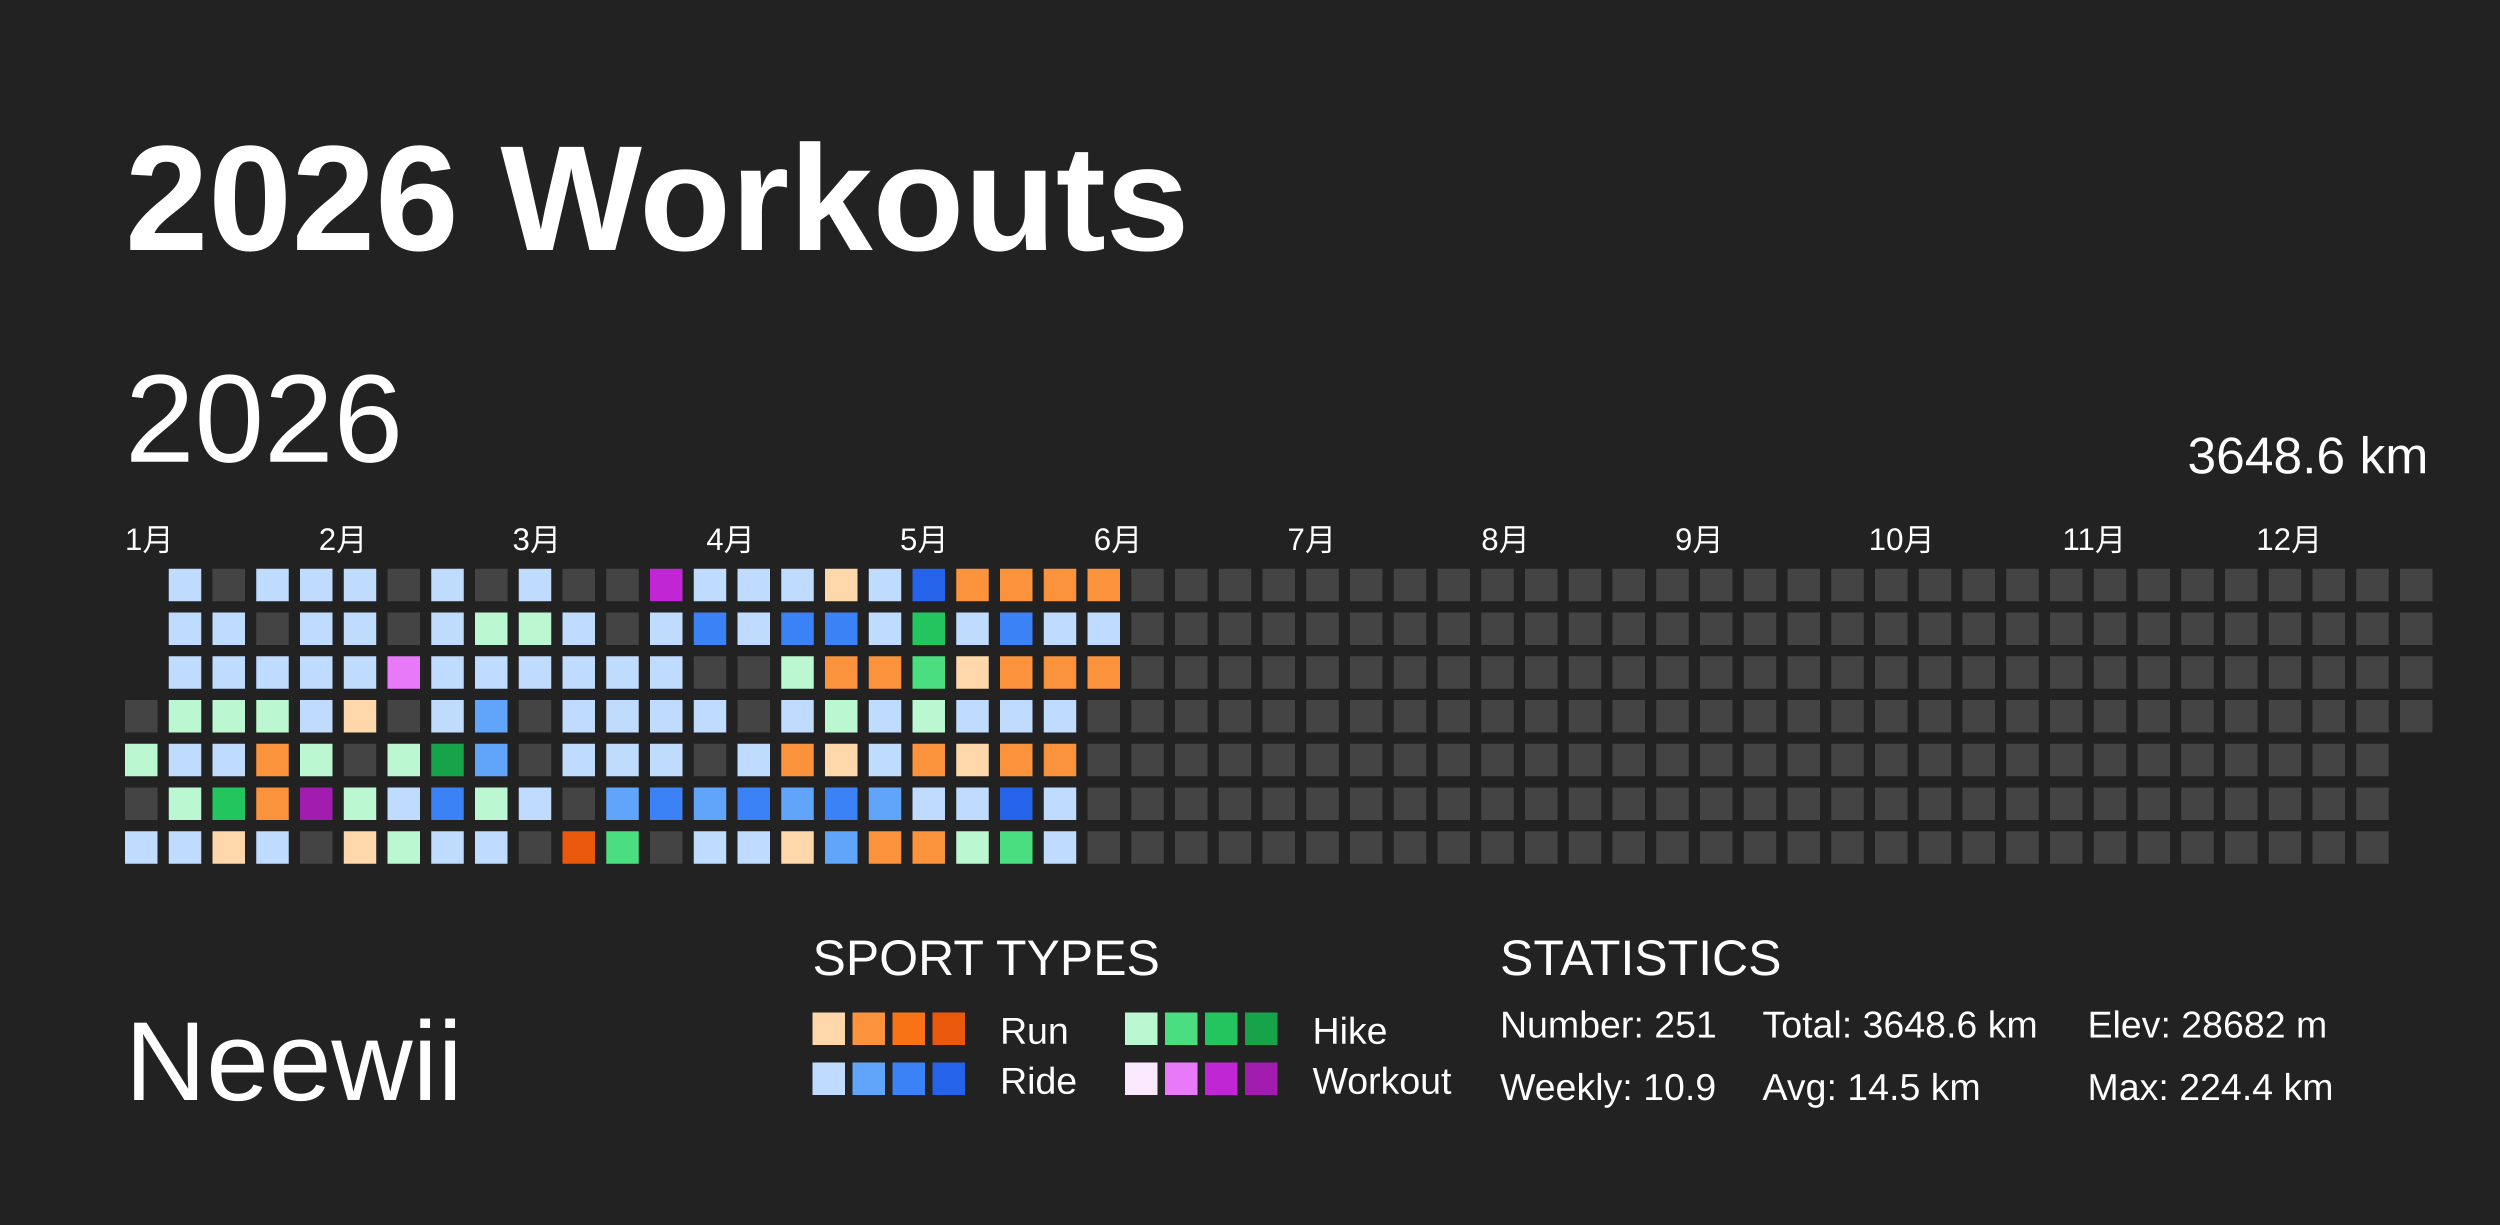
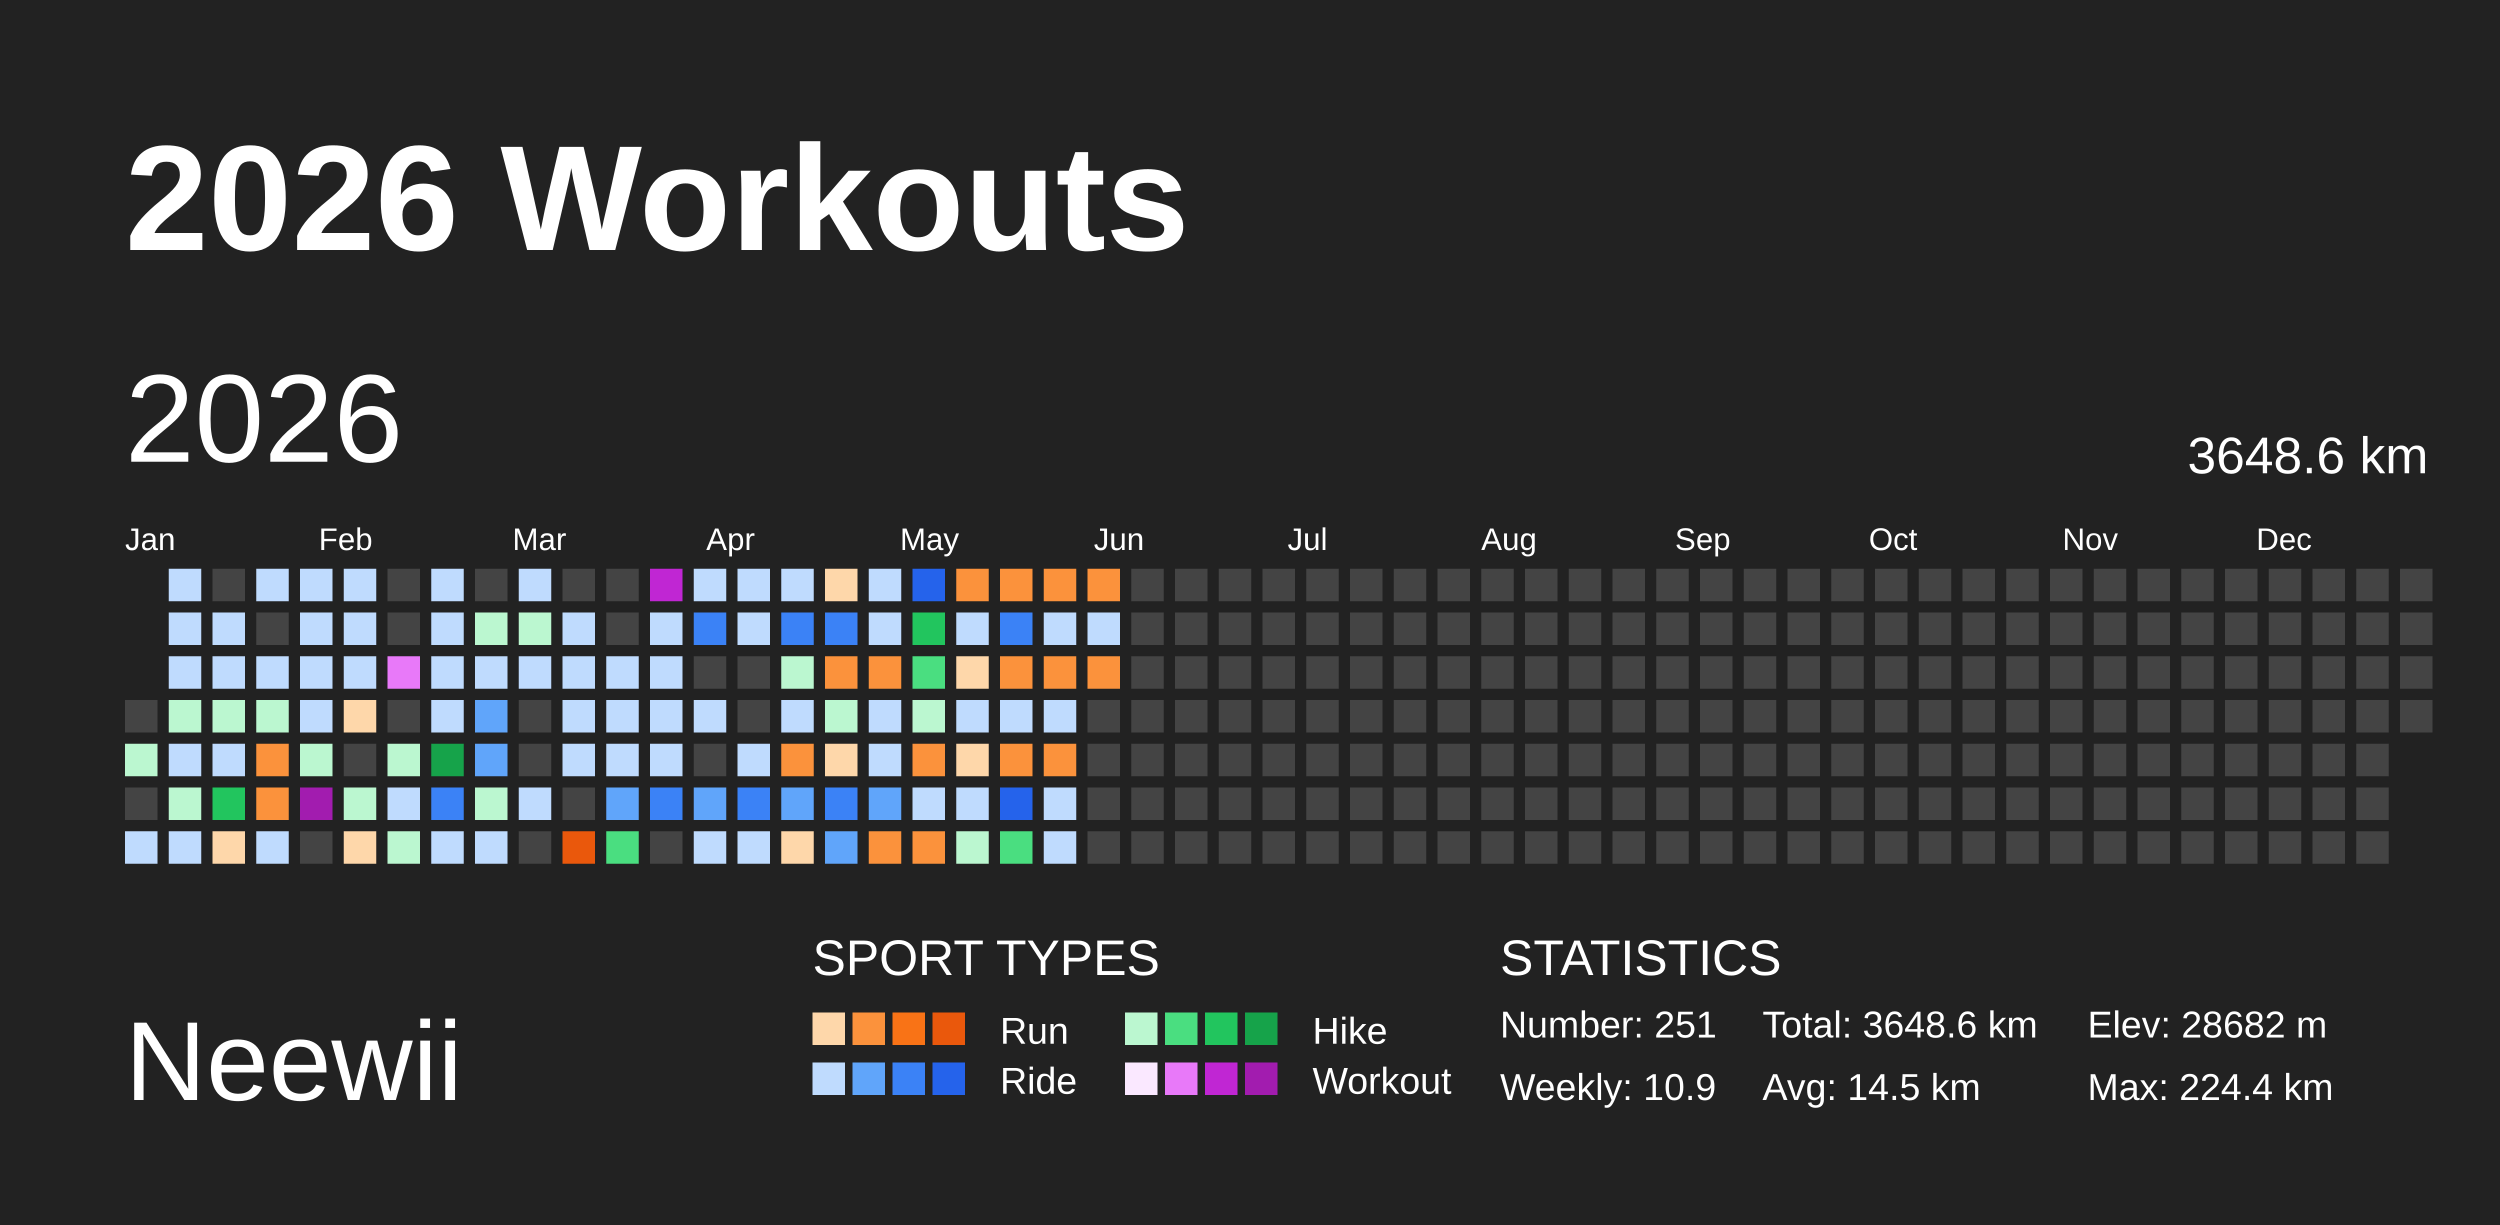
<svg xmlns="http://www.w3.org/2000/svg" baseProfile="full" height="98mm" version="1.1" viewBox="0,0,200,98" width="200mm">
  <defs />
  <rect fill="#222222" height="98" width="200" x="0" y="0" />
  <text fill="#FFFFFF" style="font-size:12px; font-family:Arial; font-weight:bold;" x="10" y="20">2026 Workouts</text>
  <text fill="#FFFFFF" style="font-size:9px; font-family:Arial" x="10" y="88">Neewii</text>
  <text fill="#FFFFFF" style="font-size:4px; font-family:Arial" x="65" y="78">SPORT TYPES</text>
  <rect fill="#fed7aa" height="2.6" width="2.6" x="65.0" y="81" />
  <rect fill="#fb923c" height="2.6" width="2.6" x="68.2" y="81" />
  <rect fill="#f97316" height="2.6" width="2.6" x="71.4" y="81" />
  <rect fill="#ea580c" height="2.6" width="2.6" x="74.6" y="81" />
  <text fill="#FFFFFF" style="font-size:3px; font-family:Arial" x="80" y="83.5">Run</text>
  <rect fill="#bbf7d0" height="2.6" width="2.6" x="90.0" y="81" />
  <rect fill="#4ade80" height="2.6" width="2.6" x="93.2" y="81" />
  <rect fill="#22c55e" height="2.6" width="2.6" x="96.4" y="81" />
  <rect fill="#16a34a" height="2.6" width="2.6" x="99.6" y="81" />
  <text fill="#FFFFFF" style="font-size:3px; font-family:Arial" x="105" y="83.5">Hike</text>
  <rect fill="#bfdbfe" height="2.6" width="2.6" x="65.0" y="85" />
  <rect fill="#60a5fa" height="2.6" width="2.6" x="68.2" y="85" />
  <rect fill="#3b82f6" height="2.6" width="2.6" x="71.4" y="85" />
  <rect fill="#2563eb" height="2.6" width="2.6" x="74.6" y="85" />
  <text fill="#FFFFFF" style="font-size:3px; font-family:Arial" x="80" y="87.5">Ride</text>
  <rect fill="#fae8ff" height="2.6" width="2.6" x="90.0" y="85" />
  <rect fill="#e879f9" height="2.6" width="2.6" x="93.2" y="85" />
  <rect fill="#c026d3" height="2.6" width="2.6" x="96.4" y="85" />
  <rect fill="#a21caf" height="2.6" width="2.6" x="99.6" y="85" />
  <text fill="#FFFFFF" style="font-size:3px; font-family:Arial" x="105" y="87.5">Workout</text>
  <text fill="#FFFFFF" style="font-size:4px; font-family:Arial" x="120" y="78">STATISTICS</text>
  <text fill="#FFFFFF" style="font-size:3px; font-family:Arial" x="120" y="83">Number: 251</text>
  <text fill="#FFFFFF" style="font-size:3px; font-family:Arial" x="120" y="88">Weekly: 10.9</text>
  <text fill="#FFFFFF" style="font-size:3px; font-family:Arial" x="141" y="83">Total: 3648.6 km</text>
  <text fill="#FFFFFF" style="font-size:3px; font-family:Arial" x="141" y="88">Avg: 14.5 km</text>
  <text fill="#FFFFFF" style="font-size:3px; font-family:Arial" x="167" y="83">Elev: 28682 m</text>
  <text fill="#FFFFFF" style="font-size:3px; font-family:Arial" x="167" y="88">Max: 224.4 km</text>
  <text dominant-baseline="hanging" fill="#FFFFFF" style="font-size:10.0px; font-family:Arial;" x="10" y="30">2026</text>
  <text dominant-baseline="hanging" fill="#FFFFFF" style="font-size:4.125px; font-family:Arial;" x="175" y="35">3648.6 km</text>
-   <text fill="#FFFFFF" style="font-size:2.5px; font-family:Arial" x="10.0" y="44">1月</text>
-   <text fill="#FFFFFF" style="font-size:2.5px; font-family:Arial" x="25.5" y="44">2月</text>
-   <text fill="#FFFFFF" style="font-size:2.5px; font-family:Arial" x="41.0" y="44">3月</text>
-   <text fill="#FFFFFF" style="font-size:2.5px; font-family:Arial" x="56.5" y="44">4月</text>
-   <text fill="#FFFFFF" style="font-size:2.5px; font-family:Arial" x="72.0" y="44">5月</text>
-   <text fill="#FFFFFF" style="font-size:2.5px; font-family:Arial" x="87.5" y="44">6月</text>
-   <text fill="#FFFFFF" style="font-size:2.5px; font-family:Arial" x="103.0" y="44">7月</text>
-   <text fill="#FFFFFF" style="font-size:2.5px; font-family:Arial" x="118.5" y="44">8月</text>
-   <text fill="#FFFFFF" style="font-size:2.5px; font-family:Arial" x="134.0" y="44">9月</text>
-   <text fill="#FFFFFF" style="font-size:2.5px; font-family:Arial" x="149.5" y="44">10月</text>
-   <text fill="#FFFFFF" style="font-size:2.5px; font-family:Arial" x="165.0" y="44">11月</text>
-   <text fill="#FFFFFF" style="font-size:2.5px; font-family:Arial" x="180.5" y="44">12月</text>
+   <text fill="#FFFFFF" style="font-size:2.5px; font-family:Arial" x="10.0" y="44">Jan</text>
+   <text fill="#FFFFFF" style="font-size:2.5px; font-family:Arial" x="25.5" y="44">Feb</text>
+   <text fill="#FFFFFF" style="font-size:2.5px; font-family:Arial" x="41.0" y="44">Mar</text>
+   <text fill="#FFFFFF" style="font-size:2.5px; font-family:Arial" x="56.5" y="44">Apr</text>
+   <text fill="#FFFFFF" style="font-size:2.5px; font-family:Arial" x="72.0" y="44">May</text>
+   <text fill="#FFFFFF" style="font-size:2.5px; font-family:Arial" x="87.5" y="44">Jun</text>
+   <text fill="#FFFFFF" style="font-size:2.5px; font-family:Arial" x="103.0" y="44">Jul</text>
+   <text fill="#FFFFFF" style="font-size:2.5px; font-family:Arial" x="118.5" y="44">Aug</text>
+   <text fill="#FFFFFF" style="font-size:2.5px; font-family:Arial" x="134.0" y="44">Sep</text>
+   <text fill="#FFFFFF" style="font-size:2.5px; font-family:Arial" x="149.5" y="44">Oct</text>
+   <text fill="#FFFFFF" style="font-size:2.5px; font-family:Arial" x="165.0" y="44">Nov</text>
+   <text fill="#FFFFFF" style="font-size:2.5px; font-family:Arial" x="180.5" y="44">Dec</text>
  <rect fill="#444444" height="2.6" width="2.6" x="10.0" y="56.0" />
  <rect fill="#bbf7d0" height="2.6" width="2.6" x="10.0" y="59.5" />
  <rect fill="#444444" height="2.6" width="2.6" x="10.0" y="63.0" />
  <rect fill="#bfdbfe" height="2.6" width="2.6" x="10.0" y="66.5" />
  <rect fill="#bfdbfe" height="2.6" width="2.6" x="13.5" y="45.5" />
  <rect fill="#bfdbfe" height="2.6" width="2.6" x="13.5" y="49.0" />
  <rect fill="#bfdbfe" height="2.6" width="2.6" x="13.5" y="52.5" />
  <rect fill="#bbf7d0" height="2.6" width="2.6" x="13.5" y="56.0" />
  <rect fill="#bfdbfe" height="2.6" width="2.6" x="13.5" y="59.5" />
  <rect fill="#bbf7d0" height="2.6" width="2.6" x="13.5" y="63.0" />
  <rect fill="#bfdbfe" height="2.6" width="2.6" x="13.5" y="66.5" />
  <rect fill="#444444" height="2.6" width="2.6" x="17.0" y="45.5" />
  <rect fill="#bfdbfe" height="2.6" width="2.6" x="17.0" y="49.0" />
  <rect fill="#bfdbfe" height="2.6" width="2.6" x="17.0" y="52.5" />
  <rect fill="#bbf7d0" height="2.6" width="2.6" x="17.0" y="56.0" />
  <rect fill="#bfdbfe" height="2.6" width="2.6" x="17.0" y="59.5" />
  <rect fill="#22c55e" height="2.6" width="2.6" x="17.0" y="63.0" />
  <rect fill="#fed7aa" height="2.6" width="2.6" x="17.0" y="66.5" />
  <rect fill="#bfdbfe" height="2.6" width="2.6" x="20.5" y="45.5" />
  <rect fill="#444444" height="2.6" width="2.6" x="20.5" y="49.0" />
  <rect fill="#bfdbfe" height="2.6" width="2.6" x="20.5" y="52.5" />
  <rect fill="#bbf7d0" height="2.6" width="2.6" x="20.5" y="56.0" />
  <rect fill="#fb923c" height="2.6" width="2.6" x="20.5" y="59.5" />
  <rect fill="#fb923c" height="2.6" width="2.6" x="20.5" y="63.0" />
  <rect fill="#bfdbfe" height="2.6" width="2.6" x="20.5" y="66.5" />
  <rect fill="#bfdbfe" height="2.6" width="2.6" x="24.0" y="45.5" />
  <rect fill="#bfdbfe" height="2.6" width="2.6" x="24.0" y="49.0" />
  <rect fill="#bfdbfe" height="2.6" width="2.6" x="24.0" y="52.5" />
  <rect fill="#bfdbfe" height="2.6" width="2.6" x="24.0" y="56.0" />
  <rect fill="#bbf7d0" height="2.6" width="2.6" x="24.0" y="59.5" />
  <rect fill="#a21caf" height="2.6" width="2.6" x="24.0" y="63.0" />
  <rect fill="#444444" height="2.6" width="2.6" x="24.0" y="66.5" />
  <rect fill="#bfdbfe" height="2.6" width="2.6" x="27.5" y="45.5" />
  <rect fill="#bfdbfe" height="2.6" width="2.6" x="27.5" y="49.0" />
  <rect fill="#bfdbfe" height="2.6" width="2.6" x="27.5" y="52.5" />
  <rect fill="#fed7aa" height="2.6" width="2.6" x="27.5" y="56.0" />
  <rect fill="#444444" height="2.6" width="2.6" x="27.5" y="59.5" />
  <rect fill="#bbf7d0" height="2.6" width="2.6" x="27.5" y="63.0" />
  <rect fill="#fed7aa" height="2.6" width="2.6" x="27.5" y="66.5" />
  <rect fill="#444444" height="2.6" width="2.6" x="31.0" y="45.5" />
  <rect fill="#444444" height="2.6" width="2.6" x="31.0" y="49.0" />
  <rect fill="#e879f9" height="2.6" width="2.6" x="31.0" y="52.5" />
  <rect fill="#444444" height="2.6" width="2.6" x="31.0" y="56.0" />
  <rect fill="#bbf7d0" height="2.6" width="2.6" x="31.0" y="59.5" />
  <rect fill="#bfdbfe" height="2.6" width="2.6" x="31.0" y="63.0" />
  <rect fill="#bbf7d0" height="2.6" width="2.6" x="31.0" y="66.5" />
  <rect fill="#bfdbfe" height="2.6" width="2.6" x="34.5" y="45.5" />
  <rect fill="#bfdbfe" height="2.6" width="2.6" x="34.5" y="49.0" />
  <rect fill="#bfdbfe" height="2.6" width="2.6" x="34.5" y="52.5" />
  <rect fill="#bfdbfe" height="2.6" width="2.6" x="34.5" y="56.0" />
  <rect fill="#16a34a" height="2.6" width="2.6" x="34.5" y="59.5" />
  <rect fill="#3b82f6" height="2.6" width="2.6" x="34.5" y="63.0" />
  <rect fill="#bfdbfe" height="2.6" width="2.6" x="34.5" y="66.5" />
  <rect fill="#444444" height="2.6" width="2.6" x="38.0" y="45.5" />
  <rect fill="#bbf7d0" height="2.6" width="2.6" x="38.0" y="49.0" />
  <rect fill="#bfdbfe" height="2.6" width="2.6" x="38.0" y="52.5" />
  <rect fill="#60a5fa" height="2.6" width="2.6" x="38.0" y="56.0" />
  <rect fill="#60a5fa" height="2.6" width="2.6" x="38.0" y="59.5" />
  <rect fill="#bbf7d0" height="2.6" width="2.6" x="38.0" y="63.0" />
  <rect fill="#bfdbfe" height="2.6" width="2.6" x="38.0" y="66.5" />
  <rect fill="#bfdbfe" height="2.6" width="2.6" x="41.5" y="45.5" />
  <rect fill="#bbf7d0" height="2.6" width="2.6" x="41.5" y="49.0" />
  <rect fill="#bfdbfe" height="2.6" width="2.6" x="41.5" y="52.5" />
  <rect fill="#444444" height="2.6" width="2.6" x="41.5" y="56.0" />
  <rect fill="#444444" height="2.6" width="2.6" x="41.5" y="59.5" />
  <rect fill="#bfdbfe" height="2.6" width="2.6" x="41.5" y="63.0" />
  <rect fill="#444444" height="2.6" width="2.6" x="41.5" y="66.5" />
  <rect fill="#444444" height="2.6" width="2.6" x="45.0" y="45.5" />
  <rect fill="#bfdbfe" height="2.6" width="2.6" x="45.0" y="49.0" />
  <rect fill="#bfdbfe" height="2.6" width="2.6" x="45.0" y="52.5" />
  <rect fill="#bfdbfe" height="2.6" width="2.6" x="45.0" y="56.0" />
  <rect fill="#bfdbfe" height="2.6" width="2.6" x="45.0" y="59.5" />
  <rect fill="#444444" height="2.6" width="2.6" x="45.0" y="63.0" />
  <rect fill="#ea580c" height="2.6" width="2.6" x="45.0" y="66.5" />
  <rect fill="#444444" height="2.6" width="2.6" x="48.5" y="45.5" />
  <rect fill="#444444" height="2.6" width="2.6" x="48.5" y="49.0" />
  <rect fill="#bfdbfe" height="2.6" width="2.6" x="48.5" y="52.5" />
  <rect fill="#bfdbfe" height="2.6" width="2.6" x="48.5" y="56.0" />
  <rect fill="#bfdbfe" height="2.6" width="2.6" x="48.5" y="59.5" />
  <rect fill="#60a5fa" height="2.6" width="2.6" x="48.5" y="63.0" />
  <rect fill="#4ade80" height="2.6" width="2.6" x="48.5" y="66.5" />
  <rect fill="#c026d3" height="2.6" width="2.6" x="52.0" y="45.5" />
  <rect fill="#bfdbfe" height="2.6" width="2.6" x="52.0" y="49.0" />
  <rect fill="#bfdbfe" height="2.6" width="2.6" x="52.0" y="52.5" />
  <rect fill="#bfdbfe" height="2.6" width="2.6" x="52.0" y="56.0" />
  <rect fill="#bfdbfe" height="2.6" width="2.6" x="52.0" y="59.5" />
  <rect fill="#3b82f6" height="2.6" width="2.6" x="52.0" y="63.0" />
  <rect fill="#444444" height="2.6" width="2.6" x="52.0" y="66.5" />
  <rect fill="#bfdbfe" height="2.6" width="2.6" x="55.5" y="45.5" />
  <rect fill="#3b82f6" height="2.6" width="2.6" x="55.5" y="49.0" />
  <rect fill="#444444" height="2.6" width="2.6" x="55.5" y="52.5" />
  <rect fill="#bfdbfe" height="2.6" width="2.6" x="55.5" y="56.0" />
  <rect fill="#444444" height="2.6" width="2.6" x="55.5" y="59.5" />
  <rect fill="#60a5fa" height="2.6" width="2.6" x="55.5" y="63.0" />
  <rect fill="#bfdbfe" height="2.6" width="2.6" x="55.5" y="66.5" />
  <rect fill="#bfdbfe" height="2.6" width="2.6" x="59.0" y="45.5" />
  <rect fill="#bfdbfe" height="2.6" width="2.6" x="59.0" y="49.0" />
  <rect fill="#444444" height="2.6" width="2.6" x="59.0" y="52.5" />
  <rect fill="#444444" height="2.6" width="2.6" x="59.0" y="56.0" />
  <rect fill="#bfdbfe" height="2.6" width="2.6" x="59.0" y="59.5" />
  <rect fill="#3b82f6" height="2.6" width="2.6" x="59.0" y="63.0" />
  <rect fill="#bfdbfe" height="2.6" width="2.6" x="59.0" y="66.5" />
  <rect fill="#bfdbfe" height="2.6" width="2.6" x="62.5" y="45.5" />
  <rect fill="#3b82f6" height="2.6" width="2.6" x="62.5" y="49.0" />
  <rect fill="#bbf7d0" height="2.6" width="2.6" x="62.5" y="52.5" />
  <rect fill="#bfdbfe" height="2.6" width="2.6" x="62.5" y="56.0" />
  <rect fill="#fb923c" height="2.6" width="2.6" x="62.5" y="59.5" />
  <rect fill="#60a5fa" height="2.6" width="2.6" x="62.5" y="63.0" />
  <rect fill="#fed7aa" height="2.6" width="2.6" x="62.5" y="66.5" />
  <rect fill="#fed7aa" height="2.6" width="2.6" x="66.0" y="45.5" />
  <rect fill="#3b82f6" height="2.6" width="2.6" x="66.0" y="49.0" />
  <rect fill="#fb923c" height="2.6" width="2.6" x="66.0" y="52.5" />
  <rect fill="#bbf7d0" height="2.6" width="2.6" x="66.0" y="56.0" />
  <rect fill="#fed7aa" height="2.6" width="2.6" x="66.0" y="59.5" />
  <rect fill="#3b82f6" height="2.6" width="2.6" x="66.0" y="63.0" />
  <rect fill="#60a5fa" height="2.6" width="2.6" x="66.0" y="66.5" />
  <rect fill="#bfdbfe" height="2.6" width="2.6" x="69.5" y="45.5" />
  <rect fill="#bfdbfe" height="2.6" width="2.6" x="69.5" y="49.0" />
  <rect fill="#fb923c" height="2.6" width="2.6" x="69.5" y="52.5" />
  <rect fill="#bfdbfe" height="2.6" width="2.6" x="69.5" y="56.0" />
  <rect fill="#bfdbfe" height="2.6" width="2.6" x="69.5" y="59.5" />
  <rect fill="#60a5fa" height="2.6" width="2.6" x="69.5" y="63.0" />
  <rect fill="#fb923c" height="2.6" width="2.6" x="69.5" y="66.5" />
  <rect fill="#2563eb" height="2.6" width="2.6" x="73.0" y="45.5" />
  <rect fill="#22c55e" height="2.6" width="2.6" x="73.0" y="49.0" />
  <rect fill="#4ade80" height="2.6" width="2.6" x="73.0" y="52.5" />
  <rect fill="#bbf7d0" height="2.6" width="2.6" x="73.0" y="56.0" />
  <rect fill="#fb923c" height="2.6" width="2.6" x="73.0" y="59.5" />
  <rect fill="#bfdbfe" height="2.6" width="2.6" x="73.0" y="63.0" />
  <rect fill="#fb923c" height="2.6" width="2.6" x="73.0" y="66.5" />
  <rect fill="#fb923c" height="2.6" width="2.6" x="76.5" y="45.5" />
  <rect fill="#bfdbfe" height="2.6" width="2.6" x="76.5" y="49.0" />
  <rect fill="#fed7aa" height="2.6" width="2.6" x="76.5" y="52.5" />
  <rect fill="#bfdbfe" height="2.6" width="2.6" x="76.5" y="56.0" />
  <rect fill="#fed7aa" height="2.6" width="2.6" x="76.5" y="59.5" />
  <rect fill="#bfdbfe" height="2.6" width="2.6" x="76.5" y="63.0" />
  <rect fill="#bbf7d0" height="2.6" width="2.6" x="76.5" y="66.5" />
  <rect fill="#fb923c" height="2.6" width="2.6" x="80.0" y="45.5" />
  <rect fill="#3b82f6" height="2.6" width="2.6" x="80.0" y="49.0" />
  <rect fill="#fb923c" height="2.6" width="2.6" x="80.0" y="52.5" />
  <rect fill="#bfdbfe" height="2.6" width="2.6" x="80.0" y="56.0" />
  <rect fill="#fb923c" height="2.6" width="2.6" x="80.0" y="59.5" />
  <rect fill="#2563eb" height="2.6" width="2.6" x="80.0" y="63.0" />
  <rect fill="#4ade80" height="2.6" width="2.6" x="80.0" y="66.5" />
  <rect fill="#fb923c" height="2.6" width="2.6" x="83.5" y="45.5" />
  <rect fill="#bfdbfe" height="2.6" width="2.6" x="83.5" y="49.0" />
  <rect fill="#fb923c" height="2.6" width="2.6" x="83.5" y="52.5" />
  <rect fill="#bfdbfe" height="2.6" width="2.6" x="83.5" y="56.0" />
  <rect fill="#fb923c" height="2.6" width="2.6" x="83.5" y="59.5" />
  <rect fill="#bfdbfe" height="2.6" width="2.6" x="83.5" y="63.0" />
  <rect fill="#bfdbfe" height="2.6" width="2.6" x="83.5" y="66.5" />
  <rect fill="#fb923c" height="2.6" width="2.6" x="87.0" y="45.5" />
  <rect fill="#bfdbfe" height="2.6" width="2.6" x="87.0" y="49.0" />
  <rect fill="#fb923c" height="2.6" width="2.6" x="87.0" y="52.5" />
  <rect fill="#444444" height="2.6" width="2.6" x="87.0" y="56.0" />
  <rect fill="#444444" height="2.6" width="2.6" x="87.0" y="59.5" />
  <rect fill="#444444" height="2.6" width="2.6" x="87.0" y="63.0" />
  <rect fill="#444444" height="2.6" width="2.6" x="87.0" y="66.5" />
  <rect fill="#444444" height="2.6" width="2.6" x="90.5" y="45.5" />
  <rect fill="#444444" height="2.6" width="2.6" x="90.5" y="49.0" />
  <rect fill="#444444" height="2.6" width="2.6" x="90.5" y="52.5" />
  <rect fill="#444444" height="2.6" width="2.6" x="90.5" y="56.0" />
  <rect fill="#444444" height="2.6" width="2.6" x="90.5" y="59.5" />
  <rect fill="#444444" height="2.6" width="2.6" x="90.5" y="63.0" />
  <rect fill="#444444" height="2.6" width="2.6" x="90.5" y="66.5" />
  <rect fill="#444444" height="2.6" width="2.6" x="94.0" y="45.5" />
  <rect fill="#444444" height="2.6" width="2.6" x="94.0" y="49.0" />
  <rect fill="#444444" height="2.6" width="2.6" x="94.0" y="52.5" />
  <rect fill="#444444" height="2.6" width="2.6" x="94.0" y="56.0" />
  <rect fill="#444444" height="2.6" width="2.6" x="94.0" y="59.5" />
  <rect fill="#444444" height="2.6" width="2.6" x="94.0" y="63.0" />
  <rect fill="#444444" height="2.6" width="2.6" x="94.0" y="66.5" />
  <rect fill="#444444" height="2.6" width="2.6" x="97.5" y="45.5" />
  <rect fill="#444444" height="2.6" width="2.6" x="97.5" y="49.0" />
  <rect fill="#444444" height="2.6" width="2.6" x="97.5" y="52.5" />
  <rect fill="#444444" height="2.6" width="2.6" x="97.5" y="56.0" />
  <rect fill="#444444" height="2.6" width="2.6" x="97.5" y="59.5" />
  <rect fill="#444444" height="2.6" width="2.6" x="97.5" y="63.0" />
  <rect fill="#444444" height="2.6" width="2.6" x="97.5" y="66.5" />
  <rect fill="#444444" height="2.6" width="2.6" x="101.0" y="45.5" />
  <rect fill="#444444" height="2.6" width="2.6" x="101.0" y="49.0" />
  <rect fill="#444444" height="2.6" width="2.6" x="101.0" y="52.5" />
  <rect fill="#444444" height="2.6" width="2.6" x="101.0" y="56.0" />
  <rect fill="#444444" height="2.6" width="2.6" x="101.0" y="59.5" />
  <rect fill="#444444" height="2.6" width="2.6" x="101.0" y="63.0" />
  <rect fill="#444444" height="2.6" width="2.6" x="101.0" y="66.5" />
  <rect fill="#444444" height="2.6" width="2.6" x="104.5" y="45.5" />
  <rect fill="#444444" height="2.6" width="2.6" x="104.5" y="49.0" />
  <rect fill="#444444" height="2.6" width="2.6" x="104.5" y="52.5" />
  <rect fill="#444444" height="2.6" width="2.6" x="104.5" y="56.0" />
  <rect fill="#444444" height="2.6" width="2.6" x="104.5" y="59.5" />
  <rect fill="#444444" height="2.6" width="2.6" x="104.5" y="63.0" />
  <rect fill="#444444" height="2.6" width="2.6" x="104.5" y="66.5" />
  <rect fill="#444444" height="2.6" width="2.6" x="108.0" y="45.5" />
  <rect fill="#444444" height="2.6" width="2.6" x="108.0" y="49.0" />
  <rect fill="#444444" height="2.6" width="2.6" x="108.0" y="52.5" />
  <rect fill="#444444" height="2.6" width="2.6" x="108.0" y="56.0" />
  <rect fill="#444444" height="2.6" width="2.6" x="108.0" y="59.5" />
  <rect fill="#444444" height="2.6" width="2.6" x="108.0" y="63.0" />
  <rect fill="#444444" height="2.6" width="2.6" x="108.0" y="66.5" />
  <rect fill="#444444" height="2.6" width="2.6" x="111.5" y="45.5" />
  <rect fill="#444444" height="2.6" width="2.6" x="111.5" y="49.0" />
  <rect fill="#444444" height="2.6" width="2.6" x="111.5" y="52.5" />
  <rect fill="#444444" height="2.6" width="2.6" x="111.5" y="56.0" />
  <rect fill="#444444" height="2.6" width="2.6" x="111.5" y="59.5" />
  <rect fill="#444444" height="2.6" width="2.6" x="111.5" y="63.0" />
  <rect fill="#444444" height="2.6" width="2.6" x="111.5" y="66.5" />
  <rect fill="#444444" height="2.6" width="2.6" x="115.0" y="45.5" />
  <rect fill="#444444" height="2.6" width="2.6" x="115.0" y="49.0" />
  <rect fill="#444444" height="2.6" width="2.6" x="115.0" y="52.5" />
  <rect fill="#444444" height="2.6" width="2.6" x="115.0" y="56.0" />
  <rect fill="#444444" height="2.6" width="2.6" x="115.0" y="59.5" />
  <rect fill="#444444" height="2.6" width="2.6" x="115.0" y="63.0" />
  <rect fill="#444444" height="2.6" width="2.6" x="115.0" y="66.5" />
  <rect fill="#444444" height="2.6" width="2.6" x="118.5" y="45.5" />
  <rect fill="#444444" height="2.6" width="2.6" x="118.5" y="49.0" />
  <rect fill="#444444" height="2.6" width="2.6" x="118.5" y="52.5" />
  <rect fill="#444444" height="2.6" width="2.6" x="118.5" y="56.0" />
  <rect fill="#444444" height="2.6" width="2.6" x="118.5" y="59.5" />
  <rect fill="#444444" height="2.6" width="2.6" x="118.5" y="63.0" />
  <rect fill="#444444" height="2.6" width="2.6" x="118.5" y="66.5" />
  <rect fill="#444444" height="2.6" width="2.6" x="122.0" y="45.5" />
  <rect fill="#444444" height="2.6" width="2.6" x="122.0" y="49.0" />
  <rect fill="#444444" height="2.6" width="2.6" x="122.0" y="52.5" />
  <rect fill="#444444" height="2.6" width="2.6" x="122.0" y="56.0" />
  <rect fill="#444444" height="2.6" width="2.6" x="122.0" y="59.5" />
  <rect fill="#444444" height="2.6" width="2.6" x="122.0" y="63.0" />
  <rect fill="#444444" height="2.6" width="2.6" x="122.0" y="66.5" />
  <rect fill="#444444" height="2.6" width="2.6" x="125.5" y="45.5" />
  <rect fill="#444444" height="2.6" width="2.6" x="125.5" y="49.0" />
  <rect fill="#444444" height="2.6" width="2.6" x="125.5" y="52.5" />
  <rect fill="#444444" height="2.6" width="2.6" x="125.5" y="56.0" />
  <rect fill="#444444" height="2.6" width="2.6" x="125.5" y="59.5" />
  <rect fill="#444444" height="2.6" width="2.6" x="125.5" y="63.0" />
  <rect fill="#444444" height="2.6" width="2.6" x="125.5" y="66.5" />
  <rect fill="#444444" height="2.6" width="2.6" x="129.0" y="45.5" />
  <rect fill="#444444" height="2.6" width="2.6" x="129.0" y="49.0" />
  <rect fill="#444444" height="2.6" width="2.6" x="129.0" y="52.5" />
  <rect fill="#444444" height="2.6" width="2.6" x="129.0" y="56.0" />
  <rect fill="#444444" height="2.6" width="2.6" x="129.0" y="59.5" />
  <rect fill="#444444" height="2.6" width="2.6" x="129.0" y="63.0" />
  <rect fill="#444444" height="2.6" width="2.6" x="129.0" y="66.5" />
  <rect fill="#444444" height="2.6" width="2.6" x="132.5" y="45.5" />
  <rect fill="#444444" height="2.6" width="2.6" x="132.5" y="49.0" />
  <rect fill="#444444" height="2.6" width="2.6" x="132.5" y="52.5" />
  <rect fill="#444444" height="2.6" width="2.6" x="132.5" y="56.0" />
  <rect fill="#444444" height="2.6" width="2.6" x="132.5" y="59.5" />
  <rect fill="#444444" height="2.6" width="2.6" x="132.5" y="63.0" />
  <rect fill="#444444" height="2.6" width="2.6" x="132.5" y="66.5" />
  <rect fill="#444444" height="2.6" width="2.6" x="136.0" y="45.5" />
  <rect fill="#444444" height="2.6" width="2.6" x="136.0" y="49.0" />
  <rect fill="#444444" height="2.6" width="2.6" x="136.0" y="52.5" />
  <rect fill="#444444" height="2.6" width="2.6" x="136.0" y="56.0" />
  <rect fill="#444444" height="2.6" width="2.6" x="136.0" y="59.5" />
  <rect fill="#444444" height="2.6" width="2.6" x="136.0" y="63.0" />
  <rect fill="#444444" height="2.6" width="2.6" x="136.0" y="66.5" />
  <rect fill="#444444" height="2.6" width="2.6" x="139.5" y="45.5" />
  <rect fill="#444444" height="2.6" width="2.6" x="139.5" y="49.0" />
  <rect fill="#444444" height="2.6" width="2.6" x="139.5" y="52.5" />
  <rect fill="#444444" height="2.6" width="2.6" x="139.5" y="56.0" />
  <rect fill="#444444" height="2.6" width="2.6" x="139.5" y="59.5" />
  <rect fill="#444444" height="2.6" width="2.6" x="139.5" y="63.0" />
  <rect fill="#444444" height="2.6" width="2.6" x="139.5" y="66.5" />
  <rect fill="#444444" height="2.6" width="2.6" x="143.0" y="45.5" />
  <rect fill="#444444" height="2.6" width="2.6" x="143.0" y="49.0" />
  <rect fill="#444444" height="2.6" width="2.6" x="143.0" y="52.5" />
  <rect fill="#444444" height="2.6" width="2.6" x="143.0" y="56.0" />
  <rect fill="#444444" height="2.6" width="2.6" x="143.0" y="59.5" />
  <rect fill="#444444" height="2.6" width="2.6" x="143.0" y="63.0" />
  <rect fill="#444444" height="2.6" width="2.6" x="143.0" y="66.5" />
  <rect fill="#444444" height="2.6" width="2.6" x="146.5" y="45.5" />
  <rect fill="#444444" height="2.6" width="2.6" x="146.5" y="49.0" />
  <rect fill="#444444" height="2.6" width="2.6" x="146.5" y="52.5" />
  <rect fill="#444444" height="2.6" width="2.6" x="146.5" y="56.0" />
  <rect fill="#444444" height="2.6" width="2.6" x="146.5" y="59.5" />
  <rect fill="#444444" height="2.6" width="2.6" x="146.5" y="63.0" />
  <rect fill="#444444" height="2.6" width="2.6" x="146.5" y="66.5" />
  <rect fill="#444444" height="2.6" width="2.6" x="150.0" y="45.5" />
  <rect fill="#444444" height="2.6" width="2.6" x="150.0" y="49.0" />
  <rect fill="#444444" height="2.6" width="2.6" x="150.0" y="52.5" />
  <rect fill="#444444" height="2.6" width="2.6" x="150.0" y="56.0" />
  <rect fill="#444444" height="2.6" width="2.6" x="150.0" y="59.5" />
  <rect fill="#444444" height="2.6" width="2.6" x="150.0" y="63.0" />
  <rect fill="#444444" height="2.6" width="2.6" x="150.0" y="66.5" />
  <rect fill="#444444" height="2.6" width="2.6" x="153.5" y="45.5" />
  <rect fill="#444444" height="2.6" width="2.6" x="153.5" y="49.0" />
  <rect fill="#444444" height="2.6" width="2.6" x="153.5" y="52.5" />
  <rect fill="#444444" height="2.6" width="2.6" x="153.5" y="56.0" />
  <rect fill="#444444" height="2.6" width="2.6" x="153.5" y="59.5" />
  <rect fill="#444444" height="2.6" width="2.6" x="153.5" y="63.0" />
  <rect fill="#444444" height="2.6" width="2.6" x="153.5" y="66.5" />
  <rect fill="#444444" height="2.6" width="2.6" x="157.0" y="45.5" />
  <rect fill="#444444" height="2.6" width="2.6" x="157.0" y="49.0" />
  <rect fill="#444444" height="2.6" width="2.6" x="157.0" y="52.5" />
  <rect fill="#444444" height="2.6" width="2.6" x="157.0" y="56.0" />
  <rect fill="#444444" height="2.6" width="2.6" x="157.0" y="59.5" />
  <rect fill="#444444" height="2.6" width="2.6" x="157.0" y="63.0" />
  <rect fill="#444444" height="2.6" width="2.6" x="157.0" y="66.5" />
  <rect fill="#444444" height="2.6" width="2.6" x="160.5" y="45.5" />
  <rect fill="#444444" height="2.6" width="2.6" x="160.5" y="49.0" />
  <rect fill="#444444" height="2.6" width="2.6" x="160.5" y="52.5" />
  <rect fill="#444444" height="2.6" width="2.6" x="160.5" y="56.0" />
  <rect fill="#444444" height="2.6" width="2.6" x="160.5" y="59.5" />
  <rect fill="#444444" height="2.6" width="2.6" x="160.5" y="63.0" />
  <rect fill="#444444" height="2.6" width="2.6" x="160.5" y="66.5" />
  <rect fill="#444444" height="2.6" width="2.6" x="164.0" y="45.5" />
  <rect fill="#444444" height="2.6" width="2.6" x="164.0" y="49.0" />
  <rect fill="#444444" height="2.6" width="2.6" x="164.0" y="52.5" />
  <rect fill="#444444" height="2.6" width="2.6" x="164.0" y="56.0" />
  <rect fill="#444444" height="2.6" width="2.6" x="164.0" y="59.5" />
  <rect fill="#444444" height="2.6" width="2.6" x="164.0" y="63.0" />
  <rect fill="#444444" height="2.6" width="2.6" x="164.0" y="66.5" />
  <rect fill="#444444" height="2.6" width="2.6" x="167.5" y="45.5" />
  <rect fill="#444444" height="2.6" width="2.6" x="167.5" y="49.0" />
  <rect fill="#444444" height="2.6" width="2.6" x="167.5" y="52.5" />
  <rect fill="#444444" height="2.6" width="2.6" x="167.5" y="56.0" />
  <rect fill="#444444" height="2.6" width="2.6" x="167.5" y="59.5" />
  <rect fill="#444444" height="2.6" width="2.6" x="167.5" y="63.0" />
  <rect fill="#444444" height="2.6" width="2.6" x="167.5" y="66.5" />
  <rect fill="#444444" height="2.6" width="2.6" x="171.0" y="45.5" />
  <rect fill="#444444" height="2.6" width="2.6" x="171.0" y="49.0" />
  <rect fill="#444444" height="2.6" width="2.6" x="171.0" y="52.5" />
  <rect fill="#444444" height="2.6" width="2.6" x="171.0" y="56.0" />
  <rect fill="#444444" height="2.6" width="2.6" x="171.0" y="59.5" />
  <rect fill="#444444" height="2.6" width="2.6" x="171.0" y="63.0" />
  <rect fill="#444444" height="2.6" width="2.6" x="171.0" y="66.5" />
  <rect fill="#444444" height="2.6" width="2.6" x="174.5" y="45.5" />
  <rect fill="#444444" height="2.6" width="2.6" x="174.5" y="49.0" />
  <rect fill="#444444" height="2.6" width="2.6" x="174.5" y="52.5" />
  <rect fill="#444444" height="2.6" width="2.6" x="174.5" y="56.0" />
  <rect fill="#444444" height="2.6" width="2.6" x="174.5" y="59.5" />
  <rect fill="#444444" height="2.6" width="2.6" x="174.5" y="63.0" />
  <rect fill="#444444" height="2.6" width="2.6" x="174.5" y="66.5" />
  <rect fill="#444444" height="2.6" width="2.6" x="178.0" y="45.5" />
  <rect fill="#444444" height="2.6" width="2.6" x="178.0" y="49.0" />
  <rect fill="#444444" height="2.6" width="2.6" x="178.0" y="52.5" />
  <rect fill="#444444" height="2.6" width="2.6" x="178.0" y="56.0" />
  <rect fill="#444444" height="2.6" width="2.6" x="178.0" y="59.5" />
  <rect fill="#444444" height="2.6" width="2.6" x="178.0" y="63.0" />
  <rect fill="#444444" height="2.6" width="2.6" x="178.0" y="66.5" />
  <rect fill="#444444" height="2.6" width="2.6" x="181.5" y="45.5" />
  <rect fill="#444444" height="2.6" width="2.6" x="181.5" y="49.0" />
  <rect fill="#444444" height="2.6" width="2.6" x="181.5" y="52.5" />
  <rect fill="#444444" height="2.6" width="2.6" x="181.5" y="56.0" />
  <rect fill="#444444" height="2.6" width="2.6" x="181.5" y="59.5" />
  <rect fill="#444444" height="2.6" width="2.6" x="181.5" y="63.0" />
  <rect fill="#444444" height="2.6" width="2.6" x="181.5" y="66.5" />
  <rect fill="#444444" height="2.6" width="2.6" x="185.0" y="45.5" />
  <rect fill="#444444" height="2.6" width="2.6" x="185.0" y="49.0" />
  <rect fill="#444444" height="2.6" width="2.6" x="185.0" y="52.5" />
  <rect fill="#444444" height="2.6" width="2.6" x="185.0" y="56.0" />
  <rect fill="#444444" height="2.6" width="2.6" x="185.0" y="59.5" />
  <rect fill="#444444" height="2.6" width="2.6" x="185.0" y="63.0" />
  <rect fill="#444444" height="2.6" width="2.6" x="185.0" y="66.5" />
  <rect fill="#444444" height="2.6" width="2.6" x="188.5" y="45.5" />
  <rect fill="#444444" height="2.6" width="2.6" x="188.5" y="49.0" />
  <rect fill="#444444" height="2.6" width="2.6" x="188.5" y="52.5" />
  <rect fill="#444444" height="2.6" width="2.6" x="188.5" y="56.0" />
  <rect fill="#444444" height="2.6" width="2.6" x="188.5" y="59.5" />
  <rect fill="#444444" height="2.6" width="2.6" x="188.5" y="63.0" />
  <rect fill="#444444" height="2.6" width="2.6" x="188.5" y="66.5" />
  <rect fill="#444444" height="2.6" width="2.6" x="192.0" y="45.5" />
  <rect fill="#444444" height="2.6" width="2.6" x="192.0" y="49.0" />
  <rect fill="#444444" height="2.6" width="2.6" x="192.0" y="52.5" />
  <rect fill="#444444" height="2.6" width="2.6" x="192.0" y="56.0" />
</svg>
